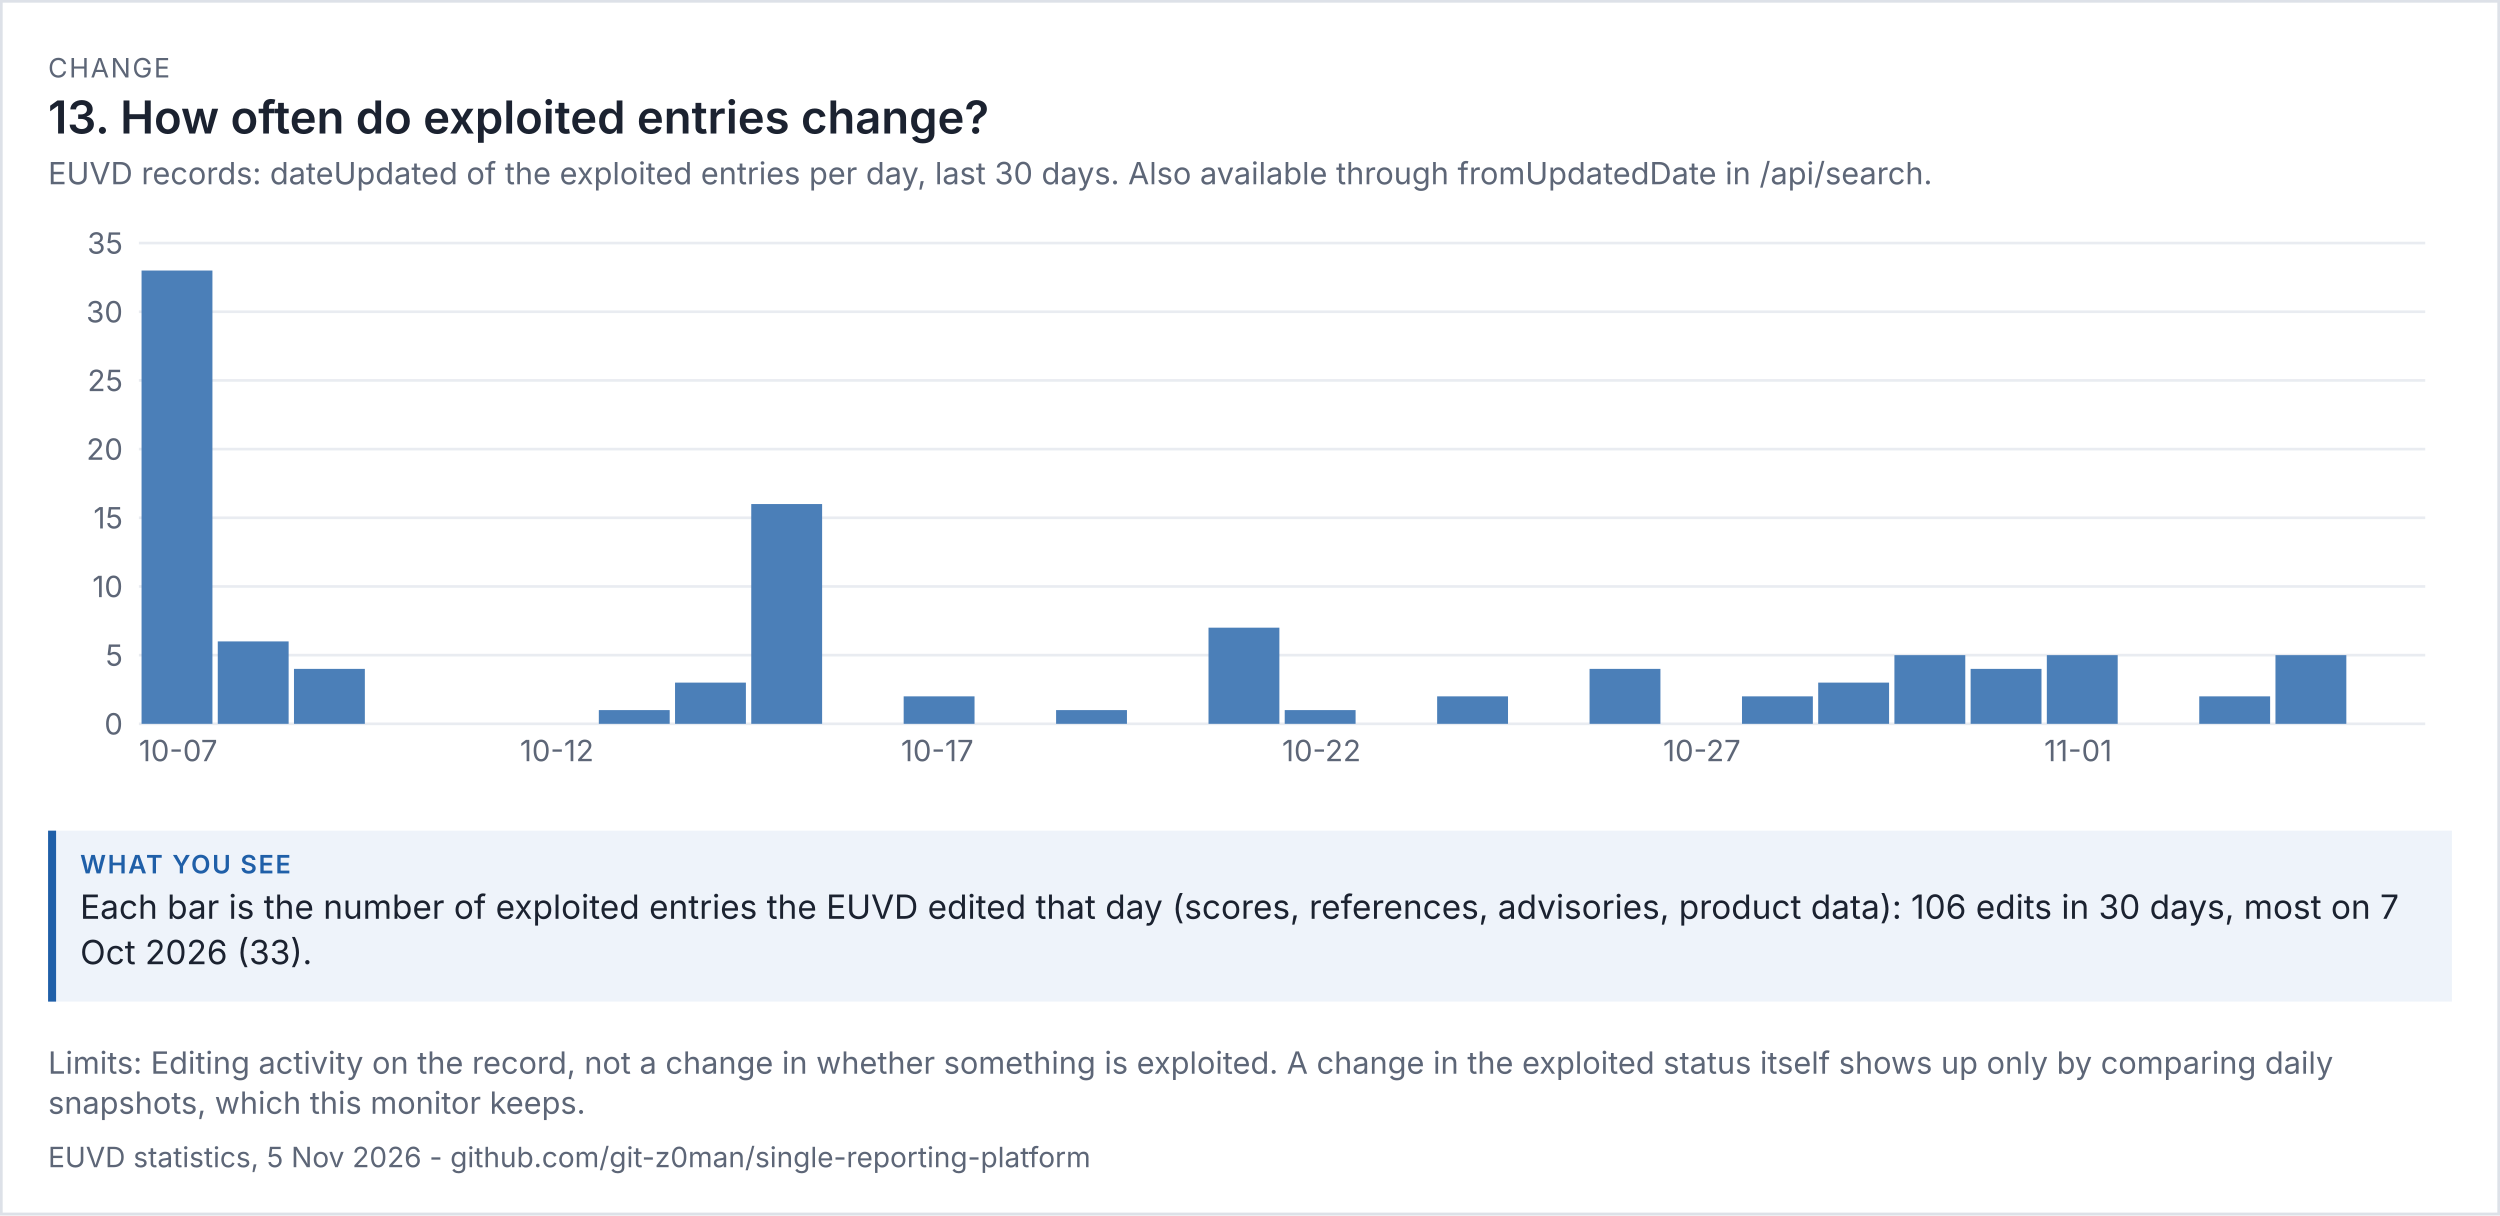
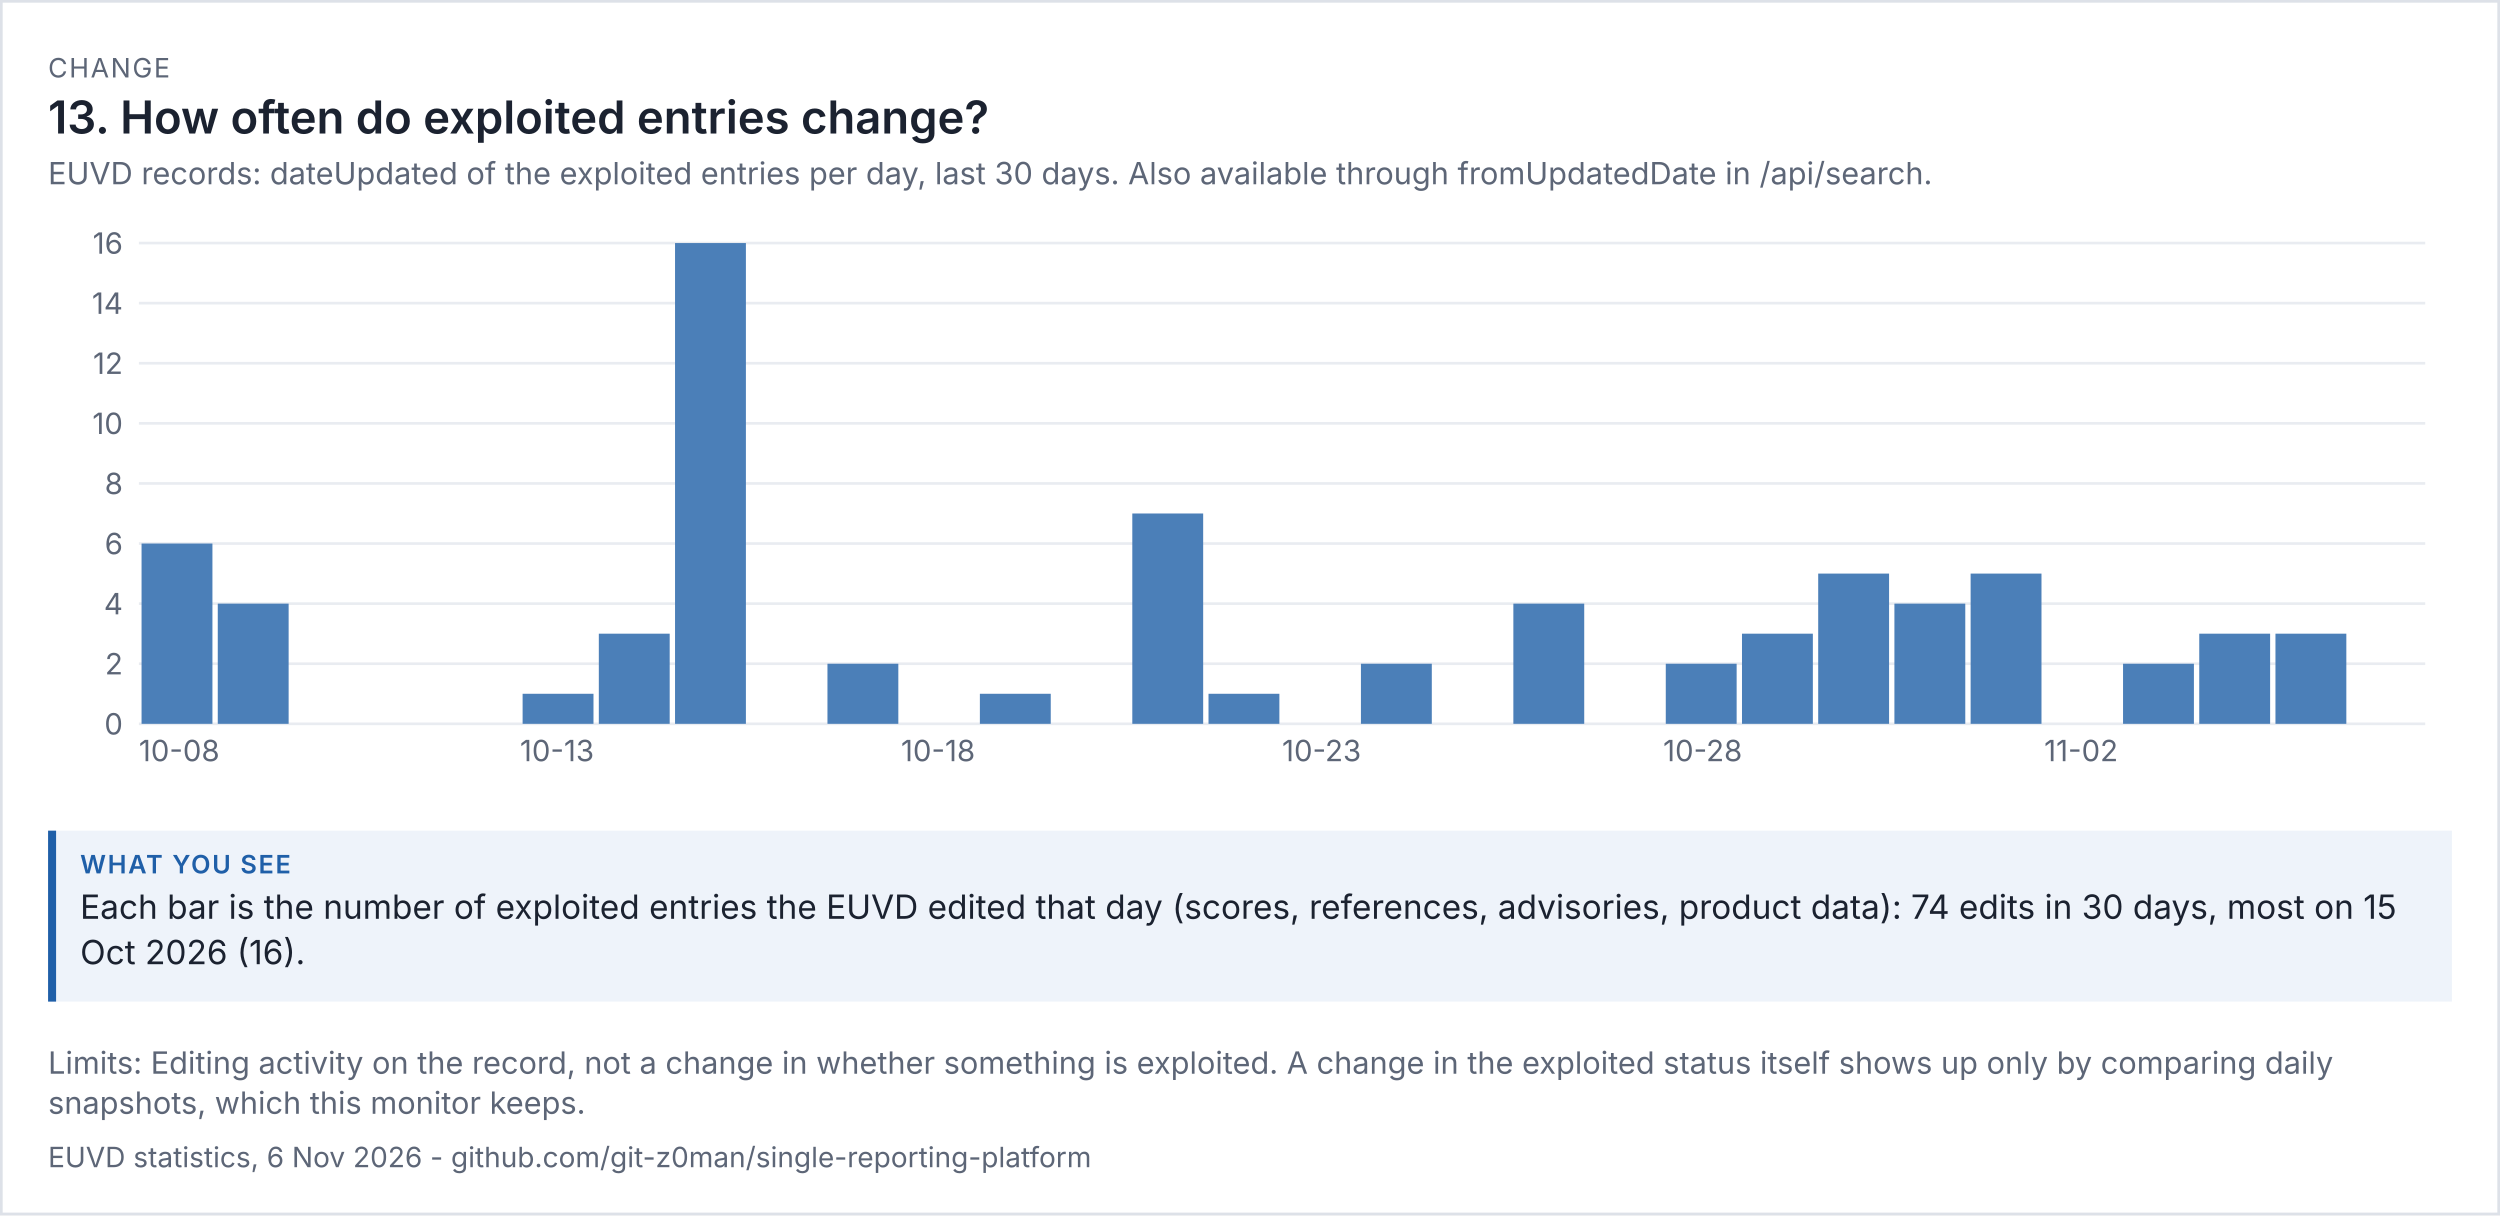
<svg xmlns="http://www.w3.org/2000/svg" viewBox="0 0 936 455" width="936" height="455" font-family="system-ui,-apple-system,'Segoe UI',sans-serif">
  <rect width="100%" height="100%" fill="#ffffff" />
  <rect x="0.5" y="0.5" width="935" height="454" fill="none" stroke="#dde1e8" />
  <text x="18" y="29" font-size="10" letter-spacing="0.6" fill="#5d6677">CHANGE</text>
  <text x="18" y="50" font-size="17" fill="#1b2230" font-weight="600">13. How often do exploited entries change?</text>
  <text x="18" y="69" font-size="11.5" fill="#5d6677">EUVD records: dateUpdated of the exploited entries per day, last 30 days. Also available through fromUpdatedDate in /api/search.</text>
  <g transform="translate(18,79) scale(1)" font-size="11">
    <svg viewBox="0 0 900 220" role="img" width="900" height="220">
      <g>
        <line x1="34" x2="890" y1="192" y2="192" stroke="rgb(233, 236, 241)" />
        <text x="28" y="196" text-anchor="end" fill="rgb(93, 102, 119)">0</text>
-         <line x1="34" x2="890" y1="166.286" y2="166.286" stroke="rgb(233, 236, 241)" />
-         <text x="28" y="170.286" text-anchor="end" fill="rgb(93, 102, 119)">5</text>
-         <line x1="34" x2="890" y1="140.571" y2="140.571" stroke="rgb(233, 236, 241)" />
-         <text x="28" y="144.571" text-anchor="end" fill="rgb(93, 102, 119)">10</text>
-         <line x1="34" x2="890" y1="114.857" y2="114.857" stroke="rgb(233, 236, 241)" />
-         <text x="28" y="118.857" text-anchor="end" fill="rgb(93, 102, 119)">15</text>
-         <line x1="34" x2="890" y1="89.143" y2="89.143" stroke="rgb(233, 236, 241)" />
-         <text x="28" y="93.143" text-anchor="end" fill="rgb(93, 102, 119)">20</text>
-         <line x1="34" x2="890" y1="63.429" y2="63.429" stroke="rgb(233, 236, 241)" />
-         <text x="28" y="67.429" text-anchor="end" fill="rgb(93, 102, 119)">25</text>
-         <line x1="34" x2="890" y1="37.714" y2="37.714" stroke="rgb(233, 236, 241)" />
-         <text x="28" y="41.714" text-anchor="end" fill="rgb(93, 102, 119)">30</text>
+         <line x1="34" x2="890" y1="169.5" y2="169.5" stroke="rgb(233, 236, 241)" />
+         <text x="28" y="173.5" text-anchor="end" fill="rgb(93, 102, 119)">2</text>
+         <line x1="34" x2="890" y1="147" y2="147" stroke="rgb(233, 236, 241)" />
+         <text x="28" y="151" text-anchor="end" fill="rgb(93, 102, 119)">4</text>
+         <line x1="34" x2="890" y1="124.5" y2="124.5" stroke="rgb(233, 236, 241)" />
+         <text x="28" y="128.5" text-anchor="end" fill="rgb(93, 102, 119)">6</text>
+         <line x1="34" x2="890" y1="102" y2="102" stroke="rgb(233, 236, 241)" />
+         <text x="28" y="106" text-anchor="end" fill="rgb(93, 102, 119)">8</text>
+         <line x1="34" x2="890" y1="79.5" y2="79.5" stroke="rgb(233, 236, 241)" />
+         <text x="28" y="83.5" text-anchor="end" fill="rgb(93, 102, 119)">10</text>
+         <line x1="34" x2="890" y1="57" y2="57" stroke="rgb(233, 236, 241)" />
+         <text x="28" y="61" text-anchor="end" fill="rgb(93, 102, 119)">12</text>
+         <line x1="34" x2="890" y1="34.5" y2="34.5" stroke="rgb(233, 236, 241)" />
+         <text x="28" y="38.5" text-anchor="end" fill="rgb(93, 102, 119)">14</text>
        <line x1="34" x2="890" y1="12" y2="12" stroke="rgb(233, 236, 241)" />
-         <text x="28" y="16" text-anchor="end" fill="rgb(93, 102, 119)">35</text>
-         <rect x="35" y="22.286" width="26.533" height="169.714" fill="rgb(75, 127, 184)" />
-         <text x="34" y="206" fill="rgb(93, 102, 119)">10-07</text>
-         <rect x="63.533" y="161.143" width="26.533" height="30.857" fill="rgb(75, 127, 184)" />
-         <rect x="92.067" y="171.429" width="26.533" height="20.571" fill="rgb(75, 127, 184)" />
-         <text x="176.667" y="206" fill="rgb(93, 102, 119)">10-12</text>
-         <rect x="206.2" y="186.857" width="26.533" height="5.143" fill="rgb(75, 127, 184)" />
-         <rect x="234.733" y="176.571" width="26.533" height="15.429" fill="rgb(75, 127, 184)" />
-         <rect x="263.267" y="109.714" width="26.533" height="82.286" fill="rgb(75, 127, 184)" />
-         <rect x="320.333" y="181.714" width="26.533" height="10.286" fill="rgb(75, 127, 184)" />
-         <text x="319.333" y="206" fill="rgb(93, 102, 119)">10-17</text>
-         <rect x="377.4" y="186.857" width="26.533" height="5.143" fill="rgb(75, 127, 184)" />
-         <rect x="434.467" y="156" width="26.533" height="36" fill="rgb(75, 127, 184)" />
-         <rect x="463" y="186.857" width="26.533" height="5.143" fill="rgb(75, 127, 184)" />
-         <text x="462" y="206" fill="rgb(93, 102, 119)">10-22</text>
-         <rect x="520.067" y="181.714" width="26.533" height="10.286" fill="rgb(75, 127, 184)" />
-         <rect x="577.133" y="171.429" width="26.533" height="20.571" fill="rgb(75, 127, 184)" />
-         <text x="604.667" y="206" fill="rgb(93, 102, 119)">10-27</text>
-         <rect x="634.2" y="181.714" width="26.533" height="10.286" fill="rgb(75, 127, 184)" />
-         <rect x="662.733" y="176.571" width="26.533" height="15.429" fill="rgb(75, 127, 184)" />
-         <rect x="691.267" y="166.286" width="26.533" height="25.714" fill="rgb(75, 127, 184)" />
-         <rect x="719.8" y="171.429" width="26.533" height="20.571" fill="rgb(75, 127, 184)" />
-         <rect x="748.333" y="166.286" width="26.533" height="25.714" fill="rgb(75, 127, 184)" />
-         <text x="747.333" y="206" fill="rgb(93, 102, 119)">11-01</text>
-         <rect x="805.4" y="181.714" width="26.533" height="10.286" fill="rgb(75, 127, 184)" />
-         <rect x="833.933" y="166.286" width="26.533" height="25.714" fill="rgb(75, 127, 184)" />
+         <text x="28" y="16" text-anchor="end" fill="rgb(93, 102, 119)">16</text>
+         <rect x="35" y="124.5" width="26.533" height="67.5" fill="rgb(75, 127, 184)" />
+         <text x="34" y="206" fill="rgb(93, 102, 119)">10-08</text>
+         <rect x="63.533" y="147" width="26.533" height="45" fill="rgb(75, 127, 184)" />
+         <rect x="177.667" y="180.75" width="26.533" height="11.25" fill="rgb(75, 127, 184)" />
+         <text x="176.667" y="206" fill="rgb(93, 102, 119)">10-13</text>
+         <rect x="206.2" y="158.25" width="26.533" height="33.75" fill="rgb(75, 127, 184)" />
+         <rect x="234.733" y="12" width="26.533" height="180" fill="rgb(75, 127, 184)" />
+         <rect x="291.8" y="169.5" width="26.533" height="22.5" fill="rgb(75, 127, 184)" />
+         <text x="319.333" y="206" fill="rgb(93, 102, 119)">10-18</text>
+         <rect x="348.867" y="180.75" width="26.533" height="11.25" fill="rgb(75, 127, 184)" />
+         <rect x="405.933" y="113.25" width="26.533" height="78.75" fill="rgb(75, 127, 184)" />
+         <rect x="434.467" y="180.75" width="26.533" height="11.25" fill="rgb(75, 127, 184)" />
+         <text x="462" y="206" fill="rgb(93, 102, 119)">10-23</text>
+         <rect x="491.533" y="169.5" width="26.533" height="22.5" fill="rgb(75, 127, 184)" />
+         <rect x="548.6" y="147" width="26.533" height="45" fill="rgb(75, 127, 184)" />
+         <rect x="605.667" y="169.5" width="26.533" height="22.5" fill="rgb(75, 127, 184)" />
+         <text x="604.667" y="206" fill="rgb(93, 102, 119)">10-28</text>
+         <rect x="634.2" y="158.25" width="26.533" height="33.75" fill="rgb(75, 127, 184)" />
+         <rect x="662.733" y="135.75" width="26.533" height="56.25" fill="rgb(75, 127, 184)" />
+         <rect x="691.267" y="147" width="26.533" height="45" fill="rgb(75, 127, 184)" />
+         <rect x="719.8" y="135.75" width="26.533" height="56.25" fill="rgb(75, 127, 184)" />
+         <text x="747.333" y="206" fill="rgb(93, 102, 119)">11-02</text>
+         <rect x="776.867" y="169.5" width="26.533" height="22.5" fill="rgb(75, 127, 184)" />
+         <rect x="805.4" y="158.25" width="26.533" height="33.75" fill="rgb(75, 127, 184)" />
+         <rect x="833.933" y="158.25" width="26.533" height="33.75" fill="rgb(75, 127, 184)" />
      </g>
    </svg>
  </g>
  <rect x="18" y="311" width="900" height="64" fill="#eef3fa" />
  <rect x="18" y="311" width="3" height="64" fill="#1f5fa8" />
  <text x="30" y="327" font-size="9.5" letter-spacing="0.6" font-weight="600" fill="#1f5fa8">WHAT YOU SEE</text>
-   <text x="30" y="344" font-size="12.5" fill="#1b2230">Each bar is the number of exploited entries the EUVD edited that day (scores, references, advisories, product data): 106 edits in 30 days, most on 7</text>
-   <text x="30" y="361" font-size="12.5" fill="#1b2230">Oct 2026 (33).</text>
+   <text x="30" y="344" font-size="12.5" fill="#1b2230">Each bar is the number of exploited entries the EUVD edited that day (scores, references, advisories, product data): 74 edits in 30 days, most on 15</text>
+   <text x="30" y="361" font-size="12.5" fill="#1b2230">Oct 2026 (16).</text>
  <text x="18" y="402" font-size="11.5" fill="#5d6677">Limits: Editing activity on the record, not a change in whether something is exploited. A change in the exploited status itself shows up only by comparing daily</text>
  <text x="18" y="417" font-size="11.5" fill="#5d6677">snapshots, which this monitor keeps.</text>
-   <text x="18" y="437" font-size="10.5" fill="#5d6677">EUVD statistics, 5 Nov 2026 - github.com/git-z0man/single-reporting-platform</text>
+   <text x="18" y="437" font-size="10.5" fill="#5d6677">EUVD statistics, 6 Nov 2026 - github.com/git-z0man/single-reporting-platform</text>
</svg>
